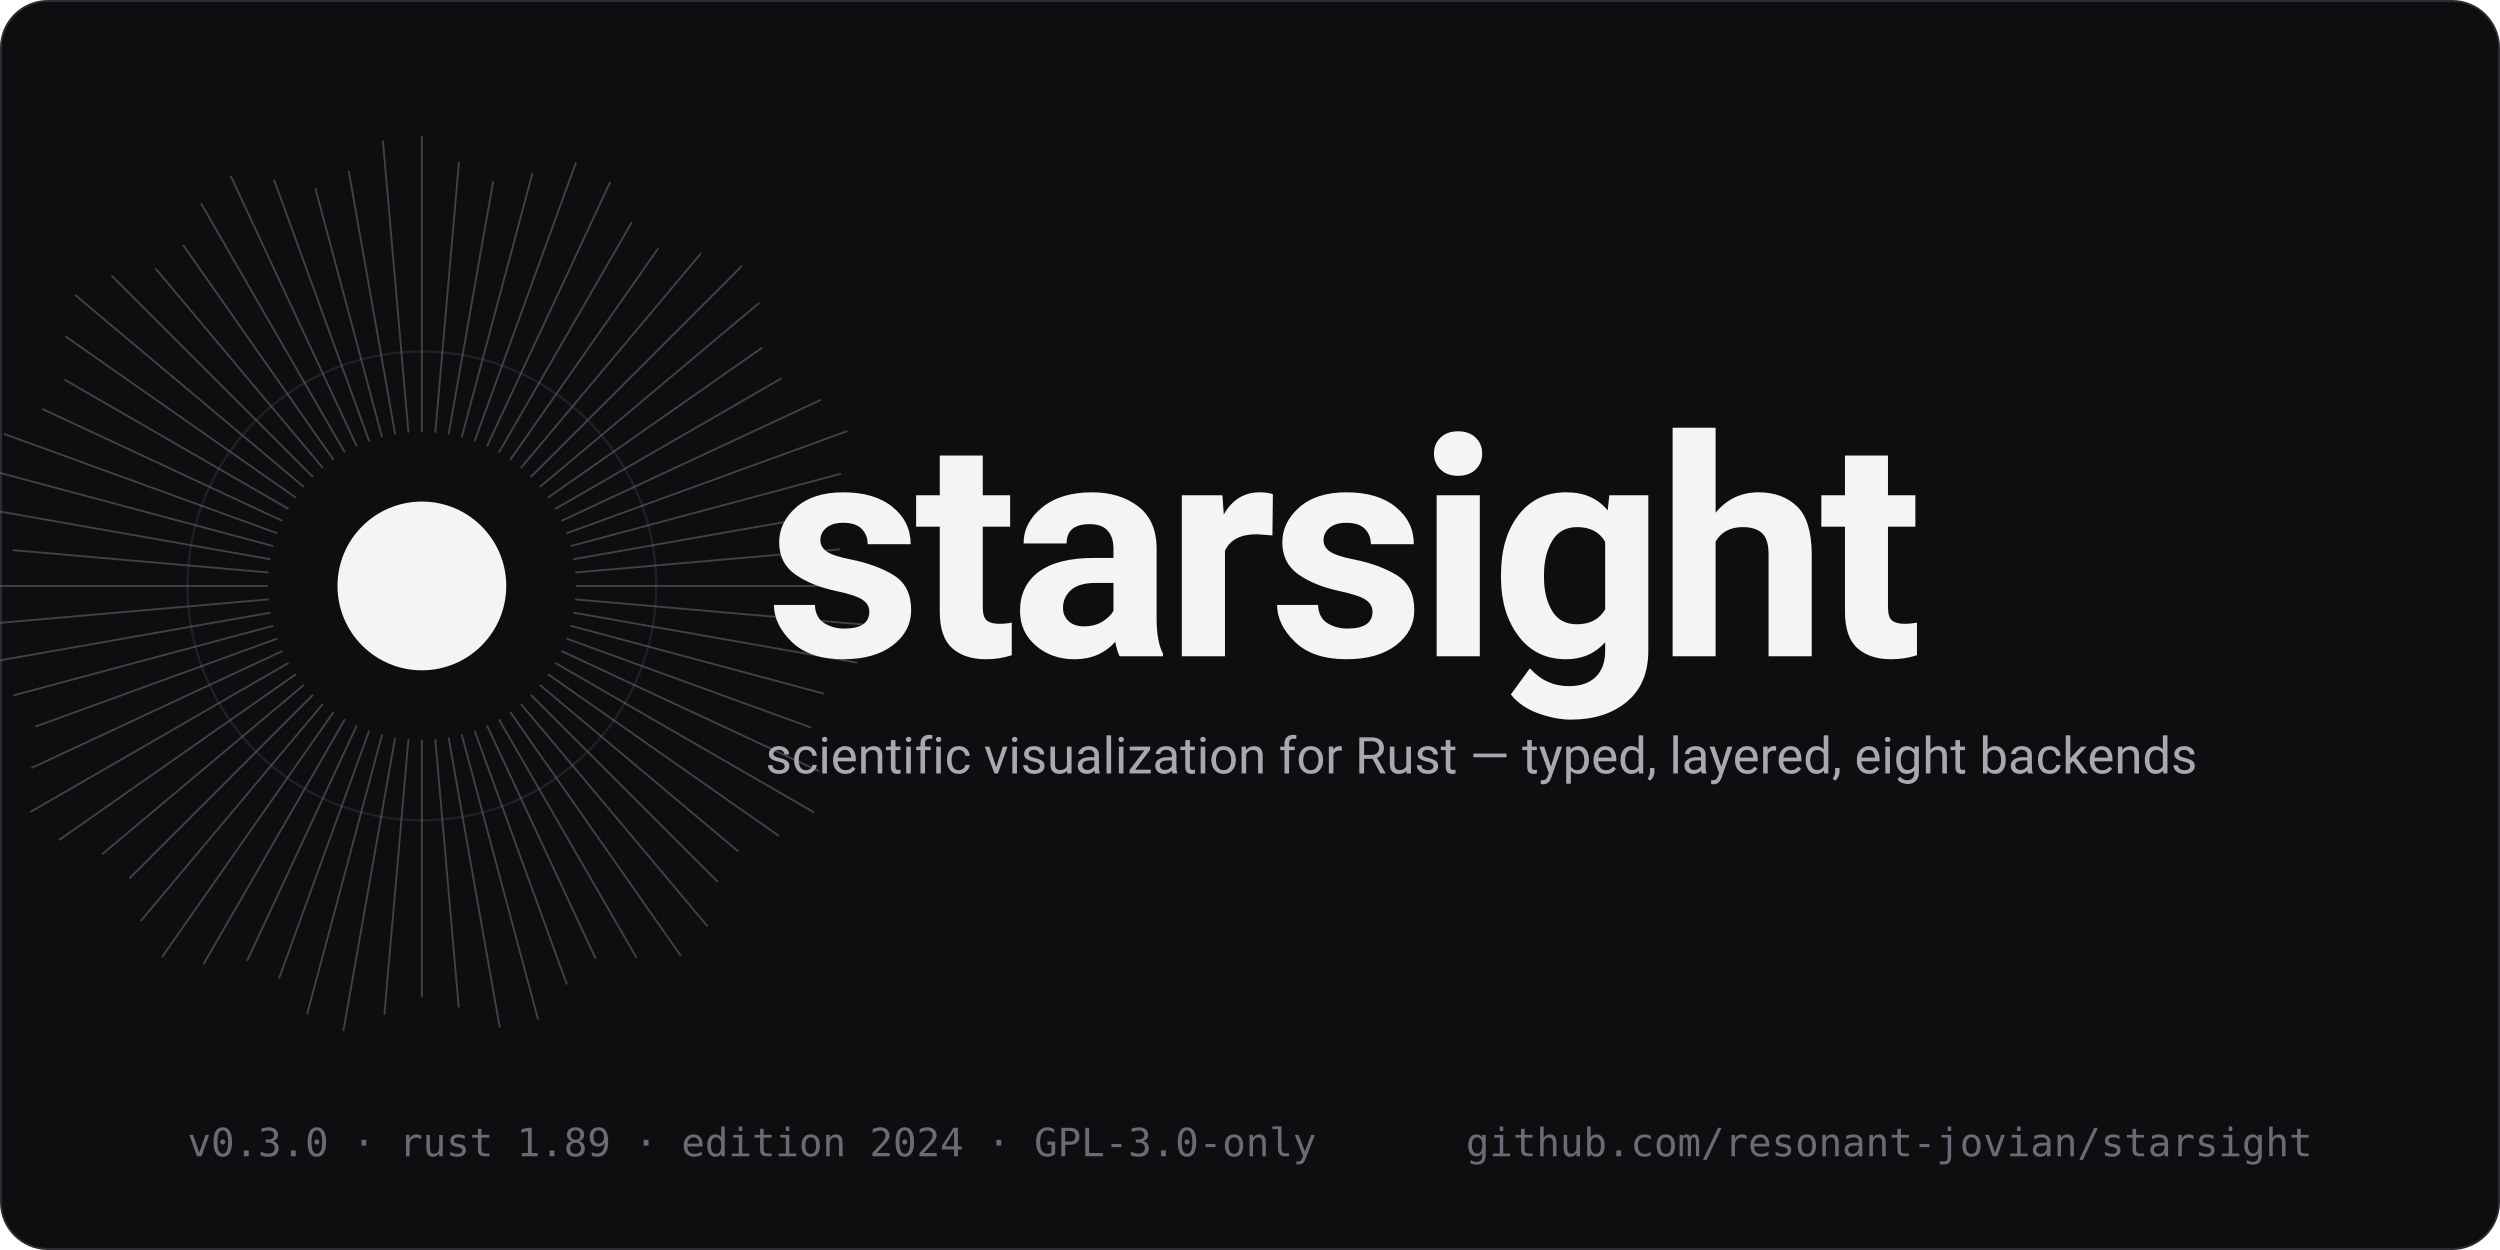
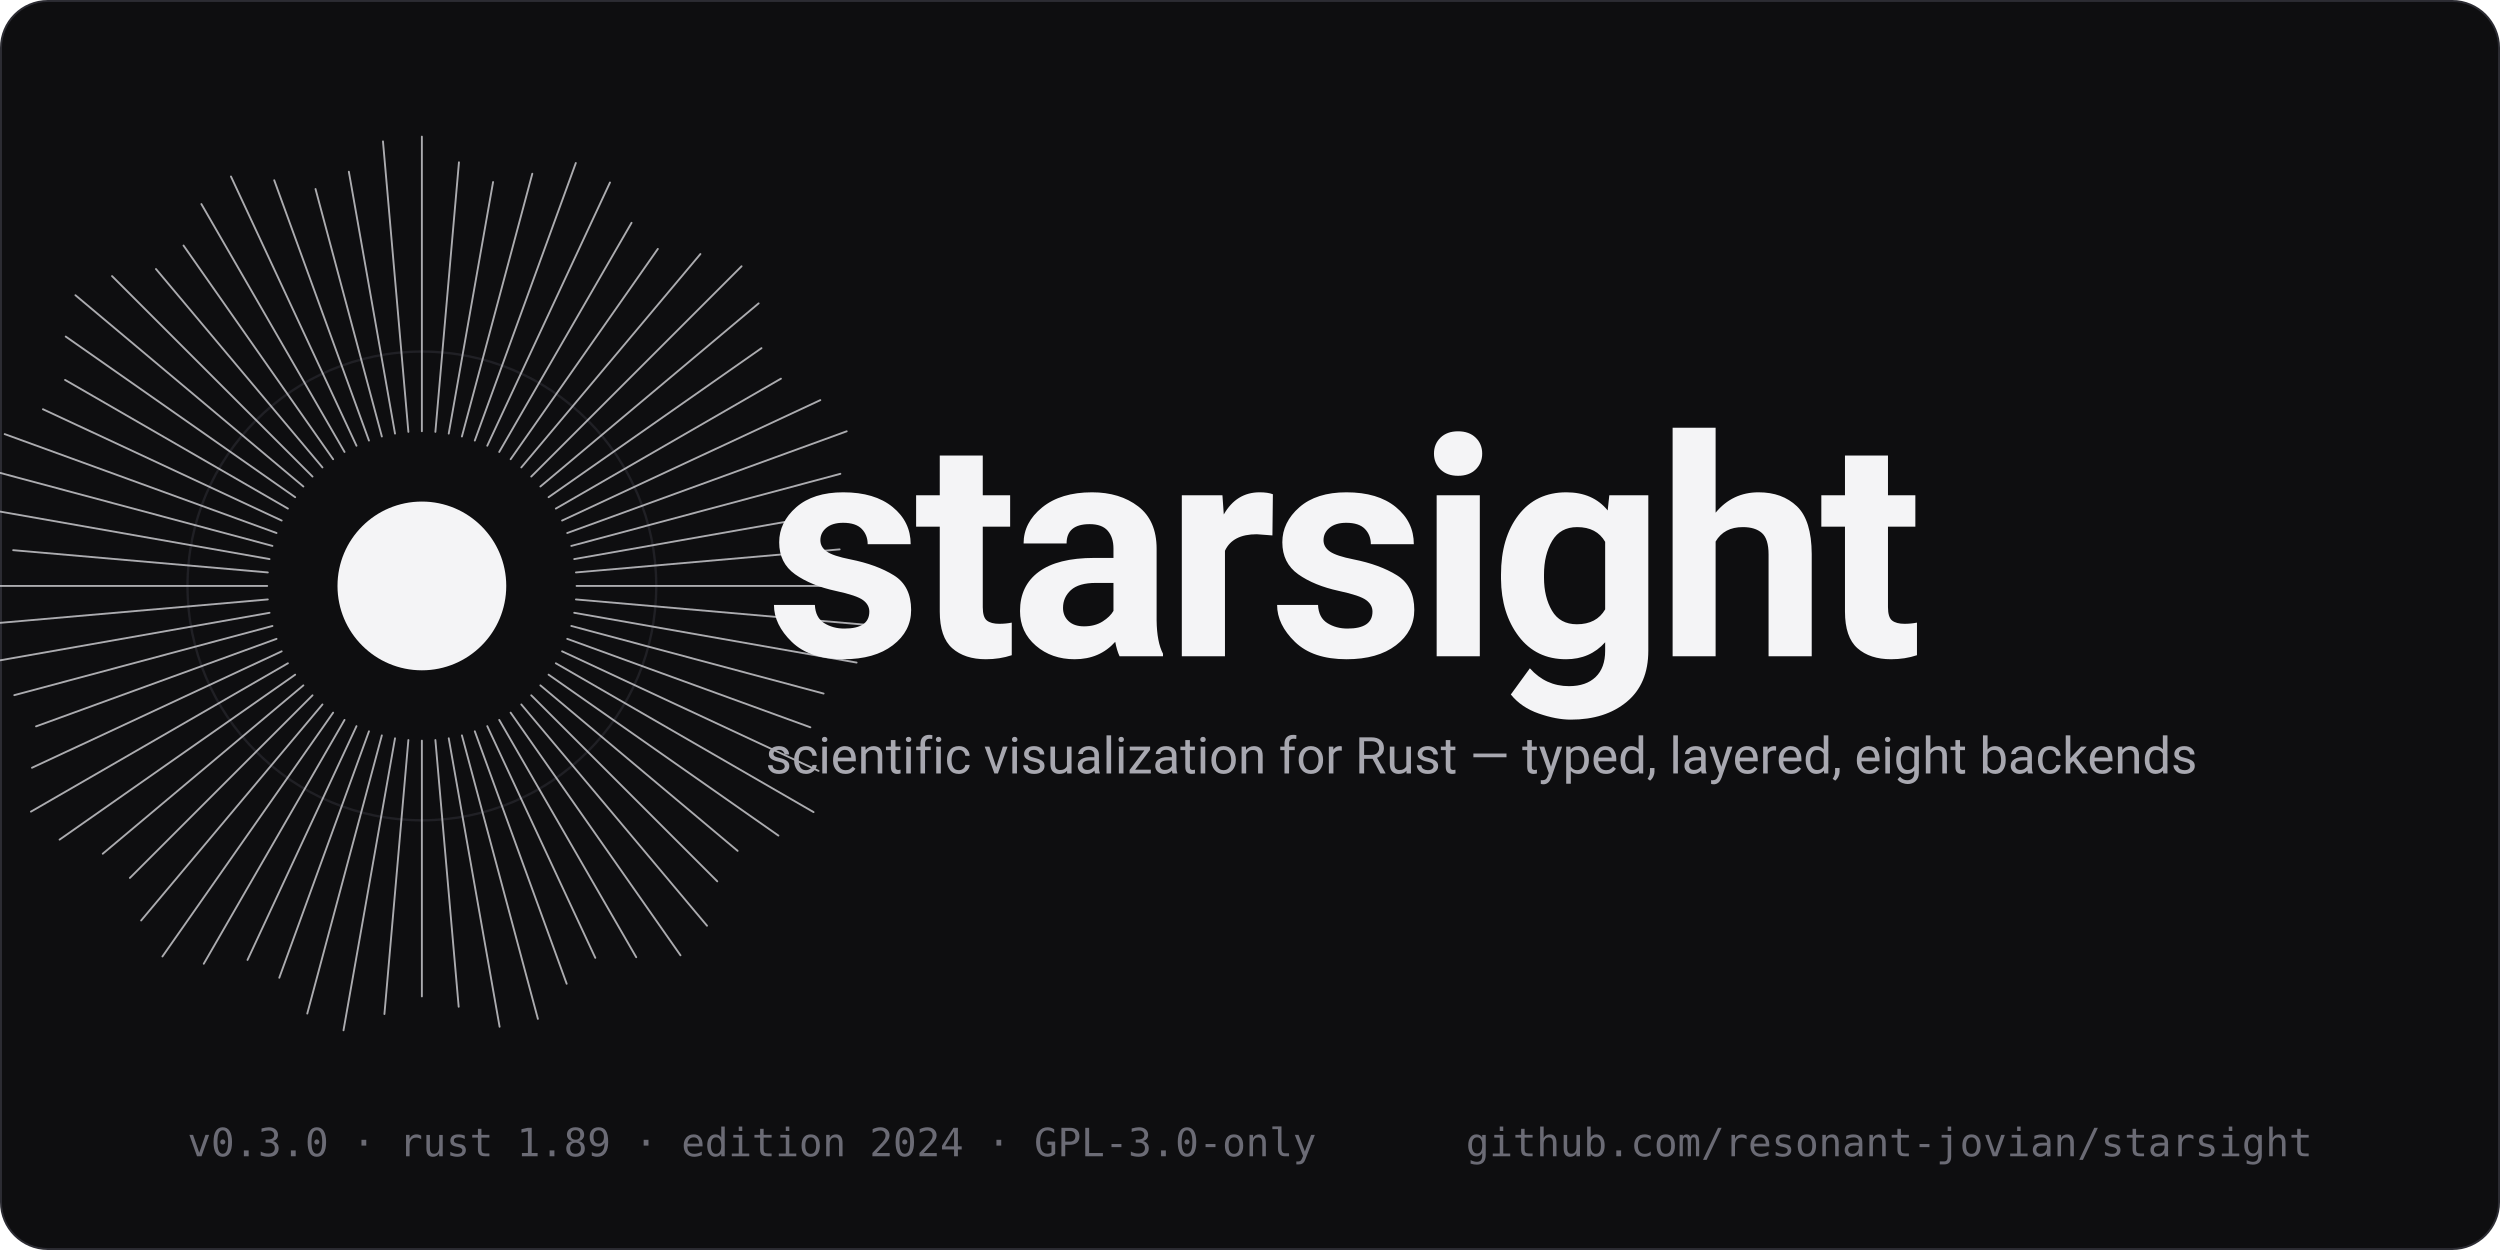
- <svg xmlns="http://www.w3.org/2000/svg" height="auto" aria-label="starsight social card" viewBox="0 0 1280 640">
-   <rect width="1279" height="639" x=".5" y=".5" fill="#0e0e10" stroke="#2c2c33" rx="24" />
-   <g transform="matrix(2.4 0 0 2.4 96 180)">
-     <circle cx="50" cy="50" r="50" fill="none" stroke="#2c2c33" stroke-width=".5" opacity=".6" />
-     <path stroke="#6b6b75" stroke-linecap="round" stroke-width=".4" d="M83 50h59m-59.13 2.88 63.12 5.52M82.5 55.73l60.24 10.62m-60.86-7.81 53.82 14.42M81.01 61.29l51.87 18.87M79.91 63.95l54.72 25.51M78.58 66.5l54.98 31.75M77.03 68.93l49.03 34.33M75.28 71.21l42.08 35.31M73.33 73.33l39.69 39.69M71.21 75.28l39.62 47.21m-41.9-45.46 36.24 51.77M66.5 78.58l29.23 50.63m-31.78-49.3L87 129.34M61.29 81.01l19.6 53.86M58.54 81.88l16.21 60.48M55.73 82.5l10.85 61.54m-13.7-61.17 4.97 56.9M50 83v54.57m-2.88-54.7-5.11 58.46m2.26-58.83-10.99 62.3m8.18-62.92-15.91 59.35m13.16-60.22-19.13 52.58m16.47-53.68L12.8 129.79m20.7-51.21L3.47 130.6m27.6-53.57-36.42 52.02m34.14-53.77-38.68 46.09m36.56-48.04-38.96 38.96m37.01-41.08-42.8 35.92m41.05-38.2-50.26 35.19M21.42 66.5-33.4 98.15m53.49-34.2-53.27 24.84m52.17-27.5-51.3 18.67m50.43-21.42L-36.95 73.3M17.5 55.73l-61.47 10.84m61.1-13.69-62.45 5.46M17 50h-57.41m57.54-2.88-54.32-4.75m54.69 1.9-57.47-10.13m58.09 7.32-61-16.35m61.87 13.6L-39 17.61m59.09 18.44L-30.84 12.3m52.26 21.2L-26.12 6.05m49.09 25.02L-25.98-3.2m50.7 31.99-48.63-40.81m50.58 38.69L-16.1-16.1m44.89 40.82L-6.73-17.61m37.8 40.58L-.85-22.62M33.5 21.42 2.96-31.47m33.09 51.56L9.27-37.35m29.44 56.34L18.5-36.55m22.96 54.67-14.15-52.8M44.27 17.5l-9.85-55.87m12.7 55.5L41.7-44.84M50 17v-62.86m2.88 62.99 5.03-57.51M55.73 17.5l9.46-53.67m-6.65 54.29 15.02-56.06M61.29 18.99l21.55-59.22M63.95 20.09l26.18-56.16M66.5 21.42l28.23-48.89m-25.8 50.44 31.41-44.87M71.21 24.72l38.21-45.53M73.33 26.67 118.2-18.2M75.28 28.79l46.56-39.07M77.03 31.07l45.42-31.8M78.58 33.5 126.6 5.78M79.91 36.05 135 10.36M81.01 38.71l59.62-21.7M81.88 41.46l57.4-15.38M82.5 44.27l53.93-9.51M82.87 47.12l56.25-4.92" opacity=".55" />
+ <svg xmlns="http://www.w3.org/2000/svg" viewBox="0 0 1280 640" width="100%" height="auto" role="img" aria-label="starsight social card" preserveAspectRatio="xMidYMid meet">
+   <rect x="0.5" y="0.5" width="1279" height="639" rx="24" fill="#0e0e10" stroke="#2c2c33" stroke-width="1" />
+   <g transform="translate(96,180) scale(2.4)">
+     <circle cx="50" cy="50" r="50" fill="none" stroke="#2c2c33" stroke-width="0.5" opacity="0.6" />
+     <g stroke="#c8c8cc" stroke-width="0.4" stroke-linecap="round" opacity="0.85">
+       <line x1="83.00" y1="50.00" x2="142.00" y2="50.00" />
+       <line x1="82.87" y1="52.88" x2="145.99" y2="58.40" />
+       <line x1="82.50" y1="55.73" x2="142.74" y2="66.35" />
+       <line x1="81.88" y1="58.54" x2="135.70" y2="72.96" />
+       <line x1="81.01" y1="61.29" x2="132.88" y2="80.16" />
+       <line x1="79.91" y1="63.95" x2="134.63" y2="89.46" />
+       <line x1="78.58" y1="66.50" x2="133.56" y2="98.25" />
+       <line x1="77.03" y1="68.93" x2="126.06" y2="103.26" />
+       <line x1="75.28" y1="71.21" x2="117.36" y2="106.52" />
+       <line x1="73.33" y1="73.33" x2="113.02" y2="113.02" />
+       <line x1="71.21" y1="75.28" x2="110.83" y2="122.49" />
+       <line x1="68.93" y1="77.03" x2="105.17" y2="128.80" />
+       <line x1="66.50" y1="78.58" x2="95.73" y2="129.21" />
+       <line x1="63.95" y1="79.91" x2="87.00" y2="129.34" />
+       <line x1="61.29" y1="81.01" x2="80.89" y2="134.87" />
+       <line x1="58.54" y1="81.88" x2="74.75" y2="142.36" />
+       <line x1="55.73" y1="82.50" x2="66.58" y2="144.04" />
+       <line x1="52.88" y1="82.87" x2="57.85" y2="139.77" />
+       <line x1="50.00" y1="83.00" x2="50.00" y2="137.57" />
+       <line x1="47.12" y1="82.87" x2="42.01" y2="141.33" />
+       <line x1="44.27" y1="82.50" x2="33.28" y2="144.80" />
+       <line x1="41.46" y1="81.88" x2="25.55" y2="141.23" />
+       <line x1="38.71" y1="81.01" x2="19.58" y2="133.59" />
+       <line x1="36.05" y1="79.91" x2="12.80" y2="129.79" />
+       <line x1="33.50" y1="78.58" x2="3.47" y2="130.60" />
+       <line x1="31.07" y1="77.03" x2="-5.35" y2="129.05" />
+       <line x1="28.79" y1="75.28" x2="-9.89" y2="121.37" />
+       <line x1="26.67" y1="73.33" x2="-12.29" y2="112.29" />
+       <line x1="24.72" y1="71.21" x2="-18.08" y2="107.13" />
+       <line x1="22.97" y1="68.93" x2="-27.29" y2="104.12" />
+       <line x1="21.42" y1="66.50" x2="-33.40" y2="98.15" />
+       <line x1="20.09" y1="63.95" x2="-33.18" y2="88.79" />
+       <line x1="18.99" y1="61.29" x2="-32.31" y2="79.96" />
+       <line x1="18.12" y1="58.54" x2="-36.95" y2="73.30" />
+       <line x1="17.50" y1="55.73" x2="-43.97" y2="66.57" />
+       <line x1="17.13" y1="52.88" x2="-45.32" y2="58.34" />
+       <line x1="17.00" y1="50.00" x2="-40.41" y2="50.00" />
+       <line x1="17.13" y1="47.12" x2="-37.19" y2="42.37" />
+       <line x1="17.50" y1="44.27" x2="-39.97" y2="34.14" />
+       <line x1="18.12" y1="41.46" x2="-42.88" y2="25.11" />
+       <line x1="18.99" y1="38.71" x2="-39.00" y2="17.61" />
+       <line x1="20.09" y1="36.05" x2="-30.84" y2="12.30" />
+       <line x1="21.42" y1="33.50" x2="-26.12" y2="6.05" />
+       <line x1="22.97" y1="31.07" x2="-25.98" y2="-3.20" />
+       <line x1="24.72" y1="28.79" x2="-23.91" y2="-12.02" />
+       <line x1="26.67" y1="26.67" x2="-16.10" y2="-16.10" />
+       <line x1="28.79" y1="24.72" x2="-6.73" y2="-17.61" />
+       <line x1="31.07" y1="22.97" x2="-0.85" y2="-22.62" />
+       <line x1="33.50" y1="21.42" x2="2.96" y2="-31.47" />
+       <line x1="36.05" y1="20.09" x2="9.27" y2="-37.35" />
+       <line x1="38.71" y1="18.99" x2="18.50" y2="-36.55" />
+       <line x1="41.46" y1="18.12" x2="27.31" y2="-34.68" />
+       <line x1="44.27" y1="17.50" x2="34.42" y2="-38.37" />
+       <line x1="47.12" y1="17.13" x2="41.70" y2="-44.84" />
+       <line x1="50.00" y1="17.00" x2="50.00" y2="-45.86" />
+       <line x1="52.88" y1="17.13" x2="57.91" y2="-40.38" />
+       <line x1="55.73" y1="17.50" x2="65.19" y2="-36.17" />
+       <line x1="58.54" y1="18.12" x2="73.56" y2="-37.94" />
+       <line x1="61.29" y1="18.99" x2="82.84" y2="-40.23" />
+       <line x1="63.95" y1="20.09" x2="90.13" y2="-36.07" />
+       <line x1="66.50" y1="21.42" x2="94.73" y2="-27.47" />
+       <line x1="68.93" y1="22.97" x2="100.34" y2="-21.90" />
+       <line x1="71.21" y1="24.72" x2="109.42" y2="-20.81" />
+       <line x1="73.33" y1="26.67" x2="118.20" y2="-18.20" />
+       <line x1="75.28" y1="28.79" x2="121.84" y2="-10.28" />
+       <line x1="77.03" y1="31.07" x2="122.45" y2="-0.73" />
+       <line x1="78.58" y1="33.50" x2="126.60" y2="5.78" />
+       <line x1="79.91" y1="36.05" x2="135.00" y2="10.36" />
+       <line x1="81.01" y1="38.71" x2="140.63" y2="17.01" />
+       <line x1="81.88" y1="41.46" x2="139.28" y2="26.08" />
+       <line x1="82.50" y1="44.27" x2="136.43" y2="34.76" />
+       <line x1="82.87" y1="47.12" x2="139.12" y2="42.20" />
+     </g>
    <circle cx="50" cy="50" r="18" fill="#f4f4f6" />
  </g>
-   <text x="392" y="336" fill="#f4f4f6" font-family="-apple-system, BlinkMacSystemFont, &quot;Segoe UI&quot;, Roboto, Helvetica, Arial, sans-serif" font-size="156" font-weight="700" letter-spacing="-4">starsight</text>
-   <text x="392" y="396" fill="#a8a8b0" font-family="-apple-system, BlinkMacSystemFont, &quot;Segoe UI&quot;, Roboto, Helvetica, Arial, sans-serif" font-size="26">scientific visualization for Rust — typed, layered, eight backends</text>
-   <text x="96" y="592" fill="#6b6b75" font-family="ui-monospace, SFMono-Regular, Menlo, Consolas, monospace" font-size="20">v0.3.0  ·  rust 1.89  ·  edition 2024  ·  GPL-3.0-only</text>
-   <text x="1184" y="592" fill="#6b6b75" font-family="ui-monospace, SFMono-Regular, Menlo, Consolas, monospace" font-size="20" text-anchor="end">github.com/resonant-jovian/starsight</text>
+   <text x="392" y="336" font-family="-apple-system, BlinkMacSystemFont, &quot;Segoe UI&quot;, Roboto, Helvetica, Arial, sans-serif" font-weight="700" font-size="156" fill="#f4f4f6" letter-spacing="-4">starsight</text>
+   <text x="392" y="396" font-family="-apple-system, BlinkMacSystemFont, &quot;Segoe UI&quot;, Roboto, Helvetica, Arial, sans-serif" font-size="26" fill="#a8a8b0">scientific visualization for Rust — typed, layered, eight backends</text>
+   <text x="96" y="592" font-family="ui-monospace, SFMono-Regular, Menlo, Consolas, monospace" font-size="20" fill="#6b6b75">v0.3.0  ·  rust 1.89  ·  edition 2024  ·  GPL-3.0-only</text>
+   <text x="1184" y="592" font-family="ui-monospace, SFMono-Regular, Menlo, Consolas, monospace" font-size="20" fill="#6b6b75" text-anchor="end">github.com/resonant-jovian/starsight</text>
</svg>
